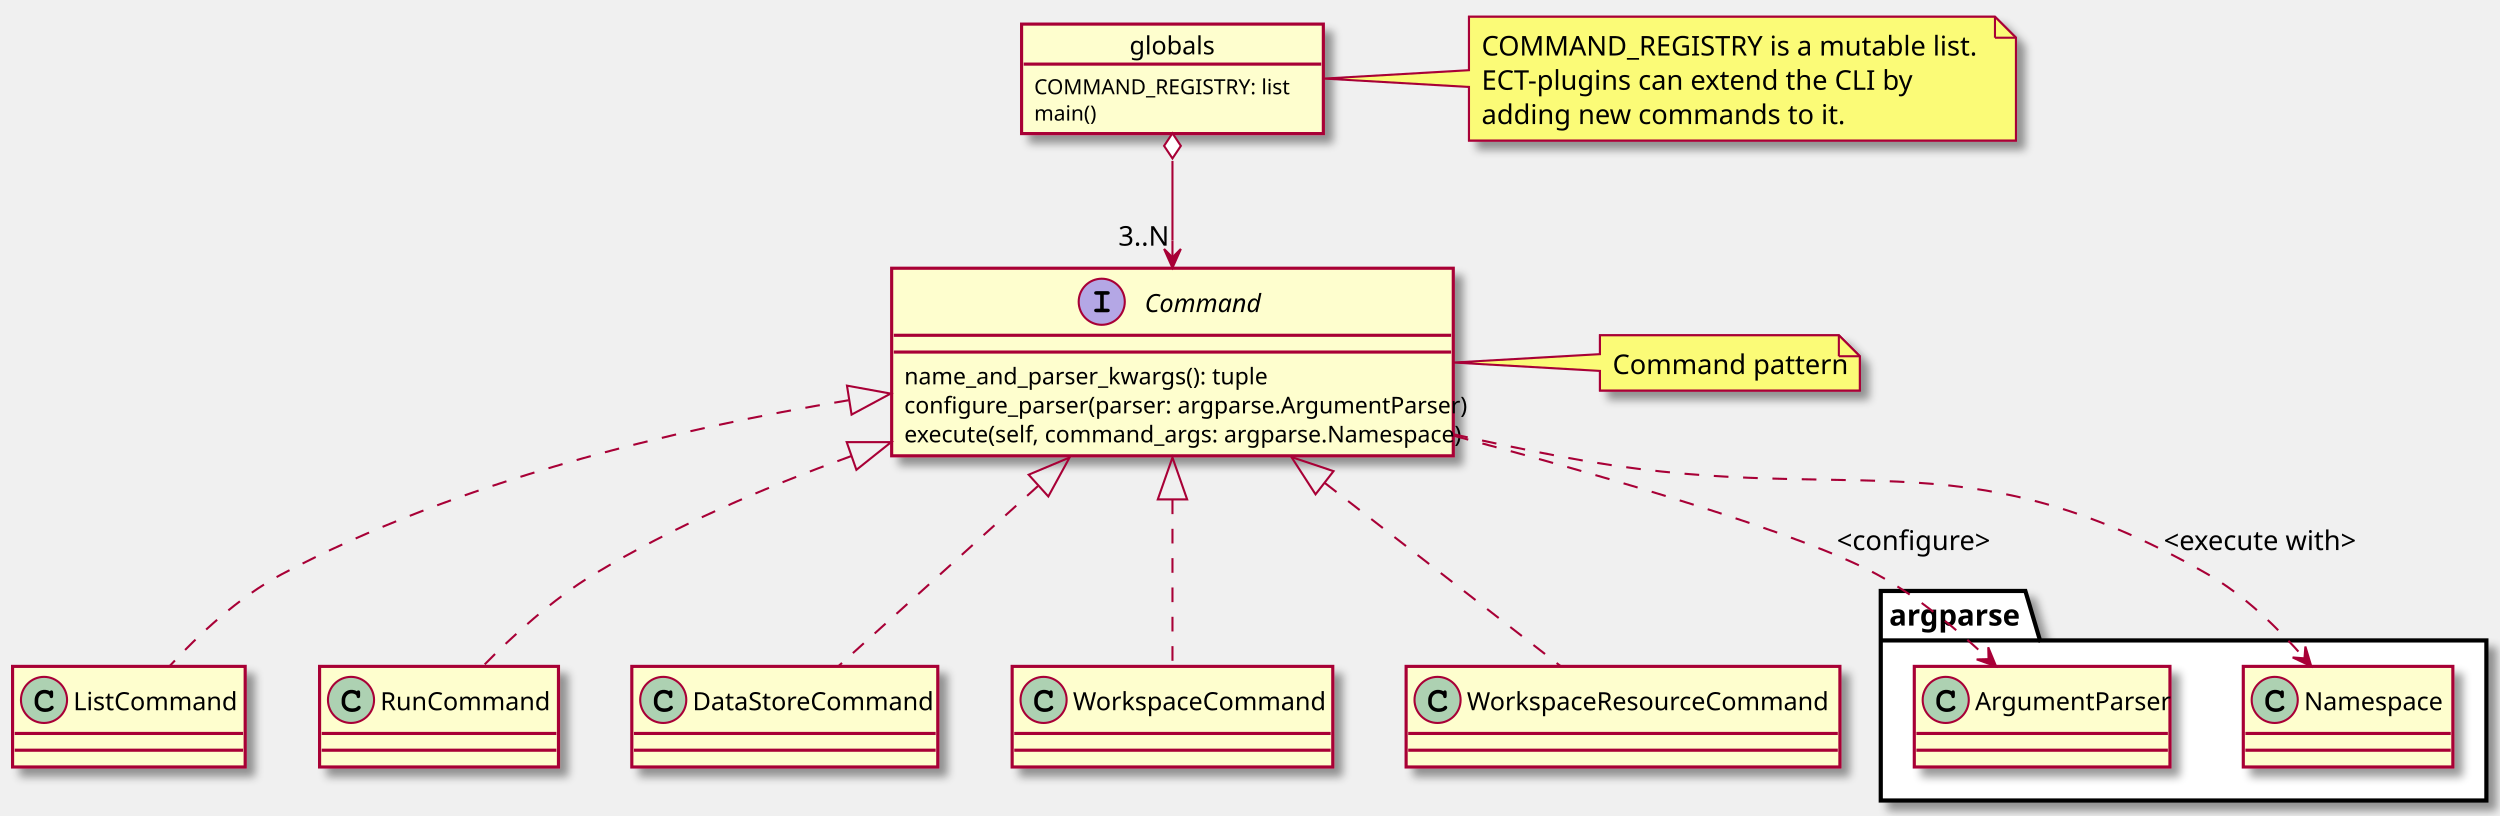
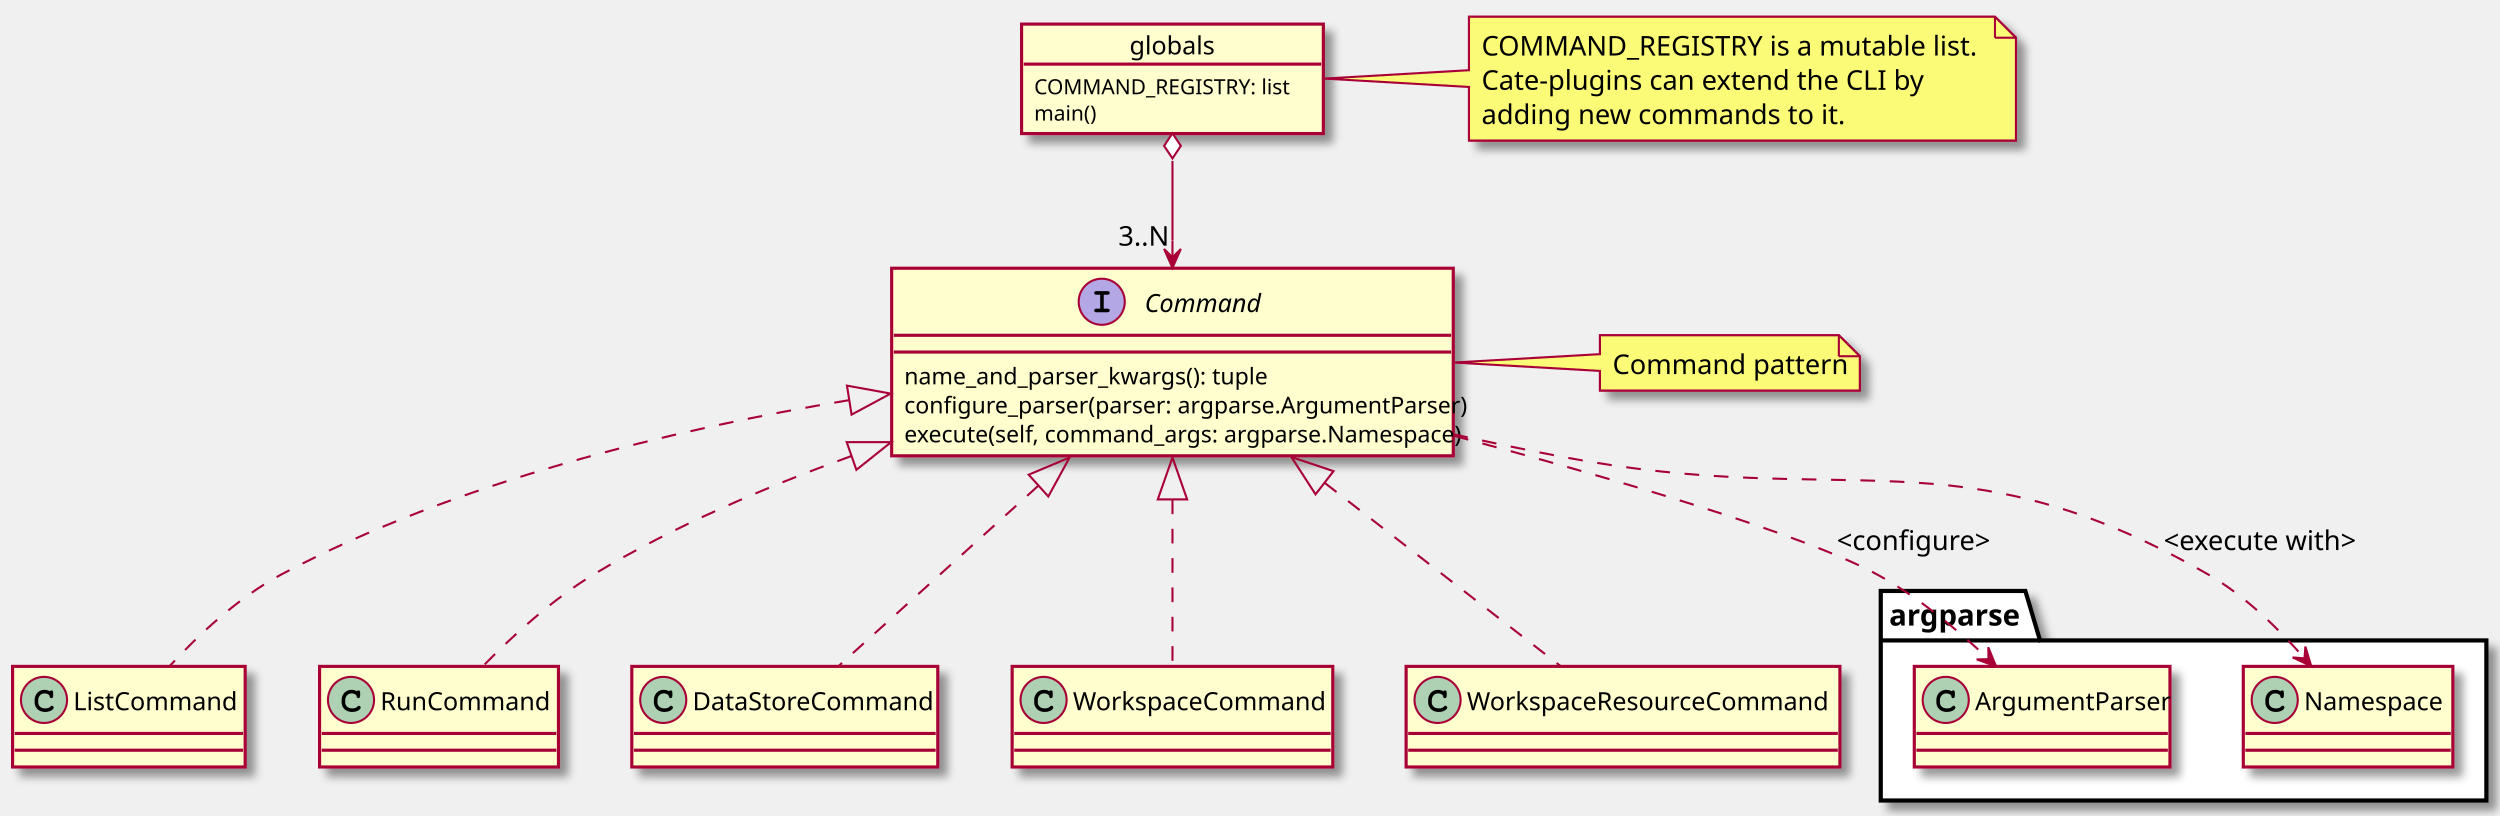
<svg xmlns="http://www.w3.org/2000/svg" height="389px" style="width:1193px;height:389px;" version="1.1" viewBox="0 0 1193 389" width="1193px">
  <defs>
    <filter height="300%" id="f1" width="300%" x="-1" y="-1">
      <feGaussianBlur result="blurOut" stdDeviation="2.0" />
      <feColorMatrix in="blurOut" result="blurOut2" type="matrix" values="0 0 0 0 0 0 0 0 0 0 0 0 0 0 0 0 0 0 .4 0" />
      <feOffset dx="4.0" dy="4.0" in="blurOut2" result="blurOut3" />
      <feBlend in="SourceGraphic" in2="blurOut3" mode="normal" />
    </filter>
  </defs>
  <g>
    <polygon fill="#FFFFFF" filter="url(#f1)" points="897.5,282,966.5,282,973.5,305.609,1186.5,305.609,1186.5,382,897.5,382,897.5,282" style="stroke: #000000; stroke-width: 2.0;" />
    <line style="stroke: #000000; stroke-width: 2.0;" x1="897.5" x2="973.5" y1="305.609" y2="305.609" />
    <text fill="#000000" font-family="sans-serif" font-size="14" font-weight="bold" lengthAdjust="spacingAndGlyphs" textLength="63" x="901.5" y="298.533">argparse</text>
    <rect fill="#FEFECE" filter="url(#f1)" height="48" style="stroke: #A80036; stroke-width: 1.5;" width="122" x="913.5" y="318" />
    <ellipse cx="928.5" cy="334" fill="#ADD1B2" rx="11" ry="11" style="stroke: #A80036; stroke-width: 1.0;" />
    <path d="M931.266,329.875 Q931.422,329.656 931.609,329.547 Q931.797,329.438 932.016,329.438 Q932.391,329.438 932.625,329.695 Q932.859,329.953 932.859,330.562 L932.859,332.016 Q932.859,332.625 932.625,332.891 Q932.391,333.156 932.016,333.156 Q931.672,333.156 931.469,332.953 Q931.266,332.766 931.156,332.25 Q931.109,331.891 930.922,331.703 Q930.594,331.328 929.984,331.109 Q929.375,330.891 928.75,330.891 Q927.984,330.891 927.352,331.219 Q926.719,331.547 926.227,332.297 Q925.734,333.047 925.734,334.078 L925.734,335.172 Q925.734,336.406 926.625,337.227 Q927.516,338.047 929.109,338.047 Q930.047,338.047 930.703,337.797 Q931.094,337.641 931.516,337.203 Q931.781,336.938 931.93,336.859 Q932.078,336.781 932.281,336.781 Q932.609,336.781 932.867,337.039 Q933.125,337.297 933.125,337.641 Q933.125,337.984 932.781,338.391 Q932.281,338.969 931.484,339.297 Q930.406,339.75 929.109,339.75 Q927.594,339.75 926.391,339.125 Q925.406,338.625 924.719,337.555 Q924.031,336.484 924.031,335.203 L924.031,334.047 Q924.031,332.719 924.648,331.57 Q925.266,330.422 926.359,329.805 Q927.453,329.188 928.688,329.188 Q929.422,329.188 930.07,329.352 Q930.719,329.516 931.266,329.875 Z " />
    <text fill="#000000" font-family="sans-serif" font-size="12" lengthAdjust="spacingAndGlyphs" textLength="90" x="942.5" y="338.91">ArgumentParser</text>
    <line style="stroke: #A80036; stroke-width: 1.5;" x1="914.5" x2="1034.5" y1="350" y2="350" />
    <line style="stroke: #A80036; stroke-width: 1.5;" x1="914.5" x2="1034.5" y1="358" y2="358" />
    <rect fill="#FEFECE" filter="url(#f1)" height="48" style="stroke: #A80036; stroke-width: 1.5;" width="100" x="1070.5" y="318" />
    <ellipse cx="1085.5" cy="334" fill="#ADD1B2" rx="11" ry="11" style="stroke: #A80036; stroke-width: 1.0;" />
    <path d="M1088.266,329.875 Q1088.422,329.656 1088.609,329.547 Q1088.797,329.438 1089.016,329.438 Q1089.391,329.438 1089.625,329.695 Q1089.859,329.953 1089.859,330.562 L1089.859,332.016 Q1089.859,332.625 1089.625,332.891 Q1089.391,333.156 1089.016,333.156 Q1088.672,333.156 1088.469,332.953 Q1088.266,332.766 1088.156,332.25 Q1088.109,331.891 1087.922,331.703 Q1087.594,331.328 1086.984,331.109 Q1086.375,330.891 1085.75,330.891 Q1084.984,330.891 1084.352,331.219 Q1083.719,331.547 1083.227,332.297 Q1082.734,333.047 1082.734,334.078 L1082.734,335.172 Q1082.734,336.406 1083.625,337.227 Q1084.516,338.047 1086.109,338.047 Q1087.047,338.047 1087.703,337.797 Q1088.094,337.641 1088.516,337.203 Q1088.781,336.938 1088.93,336.859 Q1089.078,336.781 1089.281,336.781 Q1089.609,336.781 1089.867,337.039 Q1090.125,337.297 1090.125,337.641 Q1090.125,337.984 1089.781,338.391 Q1089.281,338.969 1088.484,339.297 Q1087.406,339.75 1086.109,339.75 Q1084.594,339.75 1083.391,339.125 Q1082.406,338.625 1081.719,337.555 Q1081.031,336.484 1081.031,335.203 L1081.031,334.047 Q1081.031,332.719 1081.648,331.57 Q1082.266,330.422 1083.359,329.805 Q1084.453,329.188 1085.688,329.188 Q1086.422,329.188 1087.07,329.352 Q1087.719,329.516 1088.266,329.875 Z " />
    <text fill="#000000" font-family="sans-serif" font-size="12" lengthAdjust="spacingAndGlyphs" textLength="68" x="1099.5" y="338.91">Namespace</text>
    <line style="stroke: #A80036; stroke-width: 1.5;" x1="1071.5" x2="1169.5" y1="350" y2="350" />
    <line style="stroke: #A80036; stroke-width: 1.5;" x1="1071.5" x2="1169.5" y1="358" y2="358" />
    <rect fill="#FEFECE" filter="url(#f1)" height="89.508" style="stroke: #A80036; stroke-width: 1.5;" width="268" x="425.5" y="128" />
    <ellipse cx="525.75" cy="144" fill="#B4A7E5" rx="11" ry="11" style="stroke: #A80036; stroke-width: 1.0;" />
    <path d="M526.703,140.641 L526.703,147.297 L528.422,147.297 Q529.031,147.297 529.297,147.531 Q529.562,147.766 529.562,148.156 Q529.562,148.531 529.297,148.766 Q529.031,149 528.422,149 L523.281,149 Q522.672,149 522.406,148.766 Q522.141,148.531 522.141,148.141 Q522.141,147.766 522.406,147.531 Q522.672,147.297 523.281,147.297 L525,147.297 L525,140.641 L523.281,140.641 Q522.672,140.641 522.406,140.406 Q522.141,140.172 522.141,139.781 Q522.141,139.406 522.406,139.172 Q522.672,138.938 523.281,138.938 L528.422,138.938 Q529.031,138.938 529.297,139.172 Q529.562,139.406 529.562,139.781 Q529.562,140.172 529.297,140.406 Q529.031,140.641 528.422,140.641 L526.703,140.641 Z " />
    <text fill="#000000" font-family="sans-serif" font-size="12" font-style="italic" lengthAdjust="spacingAndGlyphs" textLength="59" x="546.25" y="148.91">Command</text>
    <line style="stroke: #A80036; stroke-width: 1.5;" x1="426.5" x2="692.5" y1="160" y2="160" />
    <line style="stroke: #A80036; stroke-width: 1.5;" x1="426.5" x2="692.5" y1="168" y2="168" />
    <text fill="#000000" font-family="sans-serif" font-size="11" lengthAdjust="spacingAndGlyphs" textLength="168" x="431.5" y="183.419">name_and_parser_kwargs(): tuple</text>
    <text fill="#000000" font-family="sans-serif" font-size="11" lengthAdjust="spacingAndGlyphs" textLength="256" x="431.5" y="197.255">configure_parser(parser: argparse.ArgumentParser)</text>
    <text fill="#000000" font-family="sans-serif" font-size="11" lengthAdjust="spacingAndGlyphs" textLength="255" x="431.5" y="211.091">execute(self, command_args: argparse.Namespace)</text>
    <rect fill="#FEFECE" filter="url(#f1)" height="48" style="stroke: #A80036; stroke-width: 1.5;" width="111" x="6" y="318" />
    <ellipse cx="21" cy="334" fill="#ADD1B2" rx="11" ry="11" style="stroke: #A80036; stroke-width: 1.0;" />
    <path d="M23.766,329.875 Q23.922,329.656 24.109,329.547 Q24.297,329.438 24.516,329.438 Q24.891,329.438 25.125,329.695 Q25.359,329.953 25.359,330.562 L25.359,332.016 Q25.359,332.625 25.125,332.891 Q24.891,333.156 24.516,333.156 Q24.172,333.156 23.969,332.953 Q23.766,332.766 23.656,332.25 Q23.609,331.891 23.422,331.703 Q23.094,331.328 22.484,331.109 Q21.875,330.891 21.25,330.891 Q20.484,330.891 19.852,331.219 Q19.219,331.547 18.727,332.297 Q18.234,333.047 18.234,334.078 L18.234,335.172 Q18.234,336.406 19.125,337.227 Q20.016,338.047 21.609,338.047 Q22.547,338.047 23.203,337.797 Q23.594,337.641 24.016,337.203 Q24.281,336.938 24.43,336.859 Q24.578,336.781 24.781,336.781 Q25.109,336.781 25.367,337.039 Q25.625,337.297 25.625,337.641 Q25.625,337.984 25.281,338.391 Q24.781,338.969 23.984,339.297 Q22.906,339.75 21.609,339.75 Q20.094,339.75 18.891,339.125 Q17.906,338.625 17.219,337.555 Q16.531,336.484 16.531,335.203 L16.531,334.047 Q16.531,332.719 17.148,331.57 Q17.766,330.422 18.859,329.805 Q19.953,329.188 21.188,329.188 Q21.922,329.188 22.57,329.352 Q23.219,329.516 23.766,329.875 Z " />
    <text fill="#000000" font-family="sans-serif" font-size="12" lengthAdjust="spacingAndGlyphs" textLength="79" x="35" y="338.91">ListCommand</text>
    <line style="stroke: #A80036; stroke-width: 1.5;" x1="7" x2="116" y1="350" y2="350" />
    <line style="stroke: #A80036; stroke-width: 1.5;" x1="7" x2="116" y1="358" y2="358" />
    <rect fill="#FEFECE" filter="url(#f1)" height="48" style="stroke: #A80036; stroke-width: 1.5;" width="114" x="152.5" y="318" />
    <ellipse cx="167.5" cy="334" fill="#ADD1B2" rx="11" ry="11" style="stroke: #A80036; stroke-width: 1.0;" />
    <path d="M170.266,329.875 Q170.422,329.656 170.609,329.547 Q170.797,329.438 171.016,329.438 Q171.391,329.438 171.625,329.695 Q171.859,329.953 171.859,330.562 L171.859,332.016 Q171.859,332.625 171.625,332.891 Q171.391,333.156 171.016,333.156 Q170.672,333.156 170.469,332.953 Q170.266,332.766 170.156,332.25 Q170.109,331.891 169.922,331.703 Q169.594,331.328 168.984,331.109 Q168.375,330.891 167.75,330.891 Q166.984,330.891 166.352,331.219 Q165.719,331.547 165.227,332.297 Q164.734,333.047 164.734,334.078 L164.734,335.172 Q164.734,336.406 165.625,337.227 Q166.516,338.047 168.109,338.047 Q169.047,338.047 169.703,337.797 Q170.094,337.641 170.516,337.203 Q170.781,336.938 170.93,336.859 Q171.078,336.781 171.281,336.781 Q171.609,336.781 171.867,337.039 Q172.125,337.297 172.125,337.641 Q172.125,337.984 171.781,338.391 Q171.281,338.969 170.484,339.297 Q169.406,339.75 168.109,339.75 Q166.594,339.75 165.391,339.125 Q164.406,338.625 163.719,337.555 Q163.031,336.484 163.031,335.203 L163.031,334.047 Q163.031,332.719 163.648,331.57 Q164.266,330.422 165.359,329.805 Q166.453,329.188 167.688,329.188 Q168.422,329.188 169.07,329.352 Q169.719,329.516 170.266,329.875 Z " />
    <text fill="#000000" font-family="sans-serif" font-size="12" lengthAdjust="spacingAndGlyphs" textLength="82" x="181.5" y="338.91">RunCommand</text>
    <line style="stroke: #A80036; stroke-width: 1.5;" x1="153.5" x2="265.5" y1="350" y2="350" />
    <line style="stroke: #A80036; stroke-width: 1.5;" x1="153.5" x2="265.5" y1="358" y2="358" />
    <rect fill="#FEFECE" filter="url(#f1)" height="48" style="stroke: #A80036; stroke-width: 1.5;" width="146" x="301.5" y="318" />
    <ellipse cx="316.5" cy="334" fill="#ADD1B2" rx="11" ry="11" style="stroke: #A80036; stroke-width: 1.0;" />
    <path d="M319.266,329.875 Q319.422,329.656 319.609,329.547 Q319.797,329.438 320.016,329.438 Q320.391,329.438 320.625,329.695 Q320.859,329.953 320.859,330.562 L320.859,332.016 Q320.859,332.625 320.625,332.891 Q320.391,333.156 320.016,333.156 Q319.672,333.156 319.469,332.953 Q319.266,332.766 319.156,332.25 Q319.109,331.891 318.922,331.703 Q318.594,331.328 317.984,331.109 Q317.375,330.891 316.75,330.891 Q315.984,330.891 315.352,331.219 Q314.719,331.547 314.227,332.297 Q313.734,333.047 313.734,334.078 L313.734,335.172 Q313.734,336.406 314.625,337.227 Q315.516,338.047 317.109,338.047 Q318.047,338.047 318.703,337.797 Q319.094,337.641 319.516,337.203 Q319.781,336.938 319.93,336.859 Q320.078,336.781 320.281,336.781 Q320.609,336.781 320.867,337.039 Q321.125,337.297 321.125,337.641 Q321.125,337.984 320.781,338.391 Q320.281,338.969 319.484,339.297 Q318.406,339.75 317.109,339.75 Q315.594,339.75 314.391,339.125 Q313.406,338.625 312.719,337.555 Q312.031,336.484 312.031,335.203 L312.031,334.047 Q312.031,332.719 312.648,331.57 Q313.266,330.422 314.359,329.805 Q315.453,329.188 316.688,329.188 Q317.422,329.188 318.07,329.352 Q318.719,329.516 319.266,329.875 Z " />
    <text fill="#000000" font-family="sans-serif" font-size="12" lengthAdjust="spacingAndGlyphs" textLength="114" x="330.5" y="338.91">DataStoreCommand</text>
    <line style="stroke: #A80036; stroke-width: 1.5;" x1="302.5" x2="446.5" y1="350" y2="350" />
    <line style="stroke: #A80036; stroke-width: 1.5;" x1="302.5" x2="446.5" y1="358" y2="358" />
    <rect fill="#FEFECE" filter="url(#f1)" height="48" style="stroke: #A80036; stroke-width: 1.5;" width="153" x="483" y="318" />
    <ellipse cx="498" cy="334" fill="#ADD1B2" rx="11" ry="11" style="stroke: #A80036; stroke-width: 1.0;" />
    <path d="M500.766,329.875 Q500.922,329.656 501.109,329.547 Q501.297,329.438 501.516,329.438 Q501.891,329.438 502.125,329.695 Q502.359,329.953 502.359,330.562 L502.359,332.016 Q502.359,332.625 502.125,332.891 Q501.891,333.156 501.516,333.156 Q501.172,333.156 500.969,332.953 Q500.766,332.766 500.656,332.25 Q500.609,331.891 500.422,331.703 Q500.094,331.328 499.484,331.109 Q498.875,330.891 498.25,330.891 Q497.484,330.891 496.852,331.219 Q496.219,331.547 495.727,332.297 Q495.234,333.047 495.234,334.078 L495.234,335.172 Q495.234,336.406 496.125,337.227 Q497.016,338.047 498.609,338.047 Q499.547,338.047 500.203,337.797 Q500.594,337.641 501.016,337.203 Q501.281,336.938 501.43,336.859 Q501.578,336.781 501.781,336.781 Q502.109,336.781 502.367,337.039 Q502.625,337.297 502.625,337.641 Q502.625,337.984 502.281,338.391 Q501.781,338.969 500.984,339.297 Q499.906,339.75 498.609,339.75 Q497.094,339.75 495.891,339.125 Q494.906,338.625 494.219,337.555 Q493.531,336.484 493.531,335.203 L493.531,334.047 Q493.531,332.719 494.148,331.57 Q494.766,330.422 495.859,329.805 Q496.953,329.188 498.188,329.188 Q498.922,329.188 499.57,329.352 Q500.219,329.516 500.766,329.875 Z " />
    <text fill="#000000" font-family="sans-serif" font-size="12" lengthAdjust="spacingAndGlyphs" textLength="121" x="512" y="338.91">WorkspaceCommand</text>
    <line style="stroke: #A80036; stroke-width: 1.5;" x1="484" x2="635" y1="350" y2="350" />
    <line style="stroke: #A80036; stroke-width: 1.5;" x1="484" x2="635" y1="358" y2="358" />
    <rect fill="#FEFECE" filter="url(#f1)" height="48" style="stroke: #A80036; stroke-width: 1.5;" width="207" x="671" y="318" />
    <ellipse cx="686" cy="334" fill="#ADD1B2" rx="11" ry="11" style="stroke: #A80036; stroke-width: 1.0;" />
    <path d="M688.766,329.875 Q688.922,329.656 689.109,329.547 Q689.297,329.438 689.516,329.438 Q689.891,329.438 690.125,329.695 Q690.359,329.953 690.359,330.562 L690.359,332.016 Q690.359,332.625 690.125,332.891 Q689.891,333.156 689.516,333.156 Q689.172,333.156 688.969,332.953 Q688.766,332.766 688.656,332.25 Q688.609,331.891 688.422,331.703 Q688.094,331.328 687.484,331.109 Q686.875,330.891 686.25,330.891 Q685.484,330.891 684.852,331.219 Q684.219,331.547 683.727,332.297 Q683.234,333.047 683.234,334.078 L683.234,335.172 Q683.234,336.406 684.125,337.227 Q685.016,338.047 686.609,338.047 Q687.547,338.047 688.203,337.797 Q688.594,337.641 689.016,337.203 Q689.281,336.938 689.43,336.859 Q689.578,336.781 689.781,336.781 Q690.109,336.781 690.367,337.039 Q690.625,337.297 690.625,337.641 Q690.625,337.984 690.281,338.391 Q689.781,338.969 688.984,339.297 Q687.906,339.75 686.609,339.75 Q685.094,339.75 683.891,339.125 Q682.906,338.625 682.219,337.555 Q681.531,336.484 681.531,335.203 L681.531,334.047 Q681.531,332.719 682.148,331.57 Q682.766,330.422 683.859,329.805 Q684.953,329.188 686.188,329.188 Q686.922,329.188 687.57,329.352 Q688.219,329.516 688.766,329.875 Z " />
    <text fill="#000000" font-family="sans-serif" font-size="12" lengthAdjust="spacingAndGlyphs" textLength="175" x="700" y="338.91">WorkspaceResourceCommand</text>
    <line style="stroke: #A80036; stroke-width: 1.5;" x1="672" x2="877" y1="350" y2="350" />
    <line style="stroke: #A80036; stroke-width: 1.5;" x1="672" x2="877" y1="358" y2="358" />
    <polygon fill="#FBFB77" filter="url(#f1)" points="763.5,160,763.5,186.352,887.5,186.352,887.5,170,877.5,160,763.5,160" style="stroke: #A80036; stroke-width: 1.0;" />
    <polygon fill="#FBFB77" points="763.5,160,763.5,169,693.539,173,763.5,177,763.5,186.352,887.5,186.352,887.5,170,877.5,160,763.5,160" style="stroke: #A80036; stroke-width: 1.0;" />
    <line style="stroke: #A80036; stroke-width: 1.0;" x1="877.5" x2="877.5" y1="160" y2="170" />
    <line style="stroke: #A80036; stroke-width: 1.0;" x1="887.5" x2="877.5" y1="170" y2="170" />
    <text fill="#000000" font-family="sans-serif" font-size="13" lengthAdjust="spacingAndGlyphs" textLength="103" x="769.5" y="178.495">Command pattern</text>
    <rect fill="#FEFECE" filter="url(#f1)" height="52.25" style="stroke: #A80036; stroke-width: 1.5;" width="144" x="487.5" y="11.5" />
    <text fill="#000000" font-family="sans-serif" font-size="12" lengthAdjust="spacingAndGlyphs" textLength="41" x="539" y="25.957">globals</text>
    <line style="stroke: #A80036; stroke-width: 1.5;" x1="488.5" x2="630.5" y1="30.594" y2="30.594" />
    <text fill="#000000" font-family="sans-serif" font-size="10" lengthAdjust="spacingAndGlyphs" textLength="132" x="493.5" y="44.975">COMMAND_REGISTRY: list</text>
    <text fill="#000000" font-family="sans-serif" font-size="10" lengthAdjust="spacingAndGlyphs" textLength="30" x="493.5" y="57.553">main()</text>
    <polygon fill="#FBFB77" filter="url(#f1)" points="701,8,701,67.055,962,67.055,962,18,952,8,701,8" style="stroke: #A80036; stroke-width: 1.0;" />
    <polygon fill="#FBFB77" points="701,8,701,33.5,631.75,37.5,701,41.5,701,67.055,962,67.055,962,18,952,8,701,8" style="stroke: #A80036; stroke-width: 1.0;" />
    <line style="stroke: #A80036; stroke-width: 1.0;" x1="952" x2="952" y1="8" y2="18" />
    <line style="stroke: #A80036; stroke-width: 1.0;" x1="962" x2="952" y1="18" y2="18" />
    <text fill="#000000" font-family="sans-serif" font-size="13" lengthAdjust="spacingAndGlyphs" textLength="240" x="707" y="26.495">COMMAND_REGISTRY is a mutable list.</text>
-     <text fill="#000000" font-family="sans-serif" font-size="13" lengthAdjust="spacingAndGlyphs" textLength="201" x="707" y="42.847">ECT-plugins can extend the CLI by</text>
+     <text fill="#000000" font-family="sans-serif" font-size="13" lengthAdjust="spacingAndGlyphs" textLength="201" x="707" y="42.847">Cate-plugins can extend the CLI by</text>
    <text fill="#000000" font-family="sans-serif" font-size="13" lengthAdjust="spacingAndGlyphs" textLength="163" x="707" y="59.198">adding new commands to it.</text>
    <path d="M405.011,190.987 C321.282,204.853 218.14,229.727 134.5,274 C113.823,284.945 94.513,303.17 80.953,317.851 " fill="none" style="stroke: #A80036; stroke-width: 1.0; stroke-dasharray: 7.0,7.0;" />
    <polygon fill="none" points="404.18,184.031,425.029,187.818,406.369,197.859,404.18,184.031" style="stroke: #A80036; stroke-width: 1.0;" />
    <path d="M406.139,217.671 C364.836,232.568 321.189,251.321 283.5,274 C263.75,285.884 244.548,303.504 230.655,317.692 " fill="none" style="stroke: #A80036; stroke-width: 1.0; stroke-dasharray: 7.0,7.0;" />
    <polygon fill="none" points="404.048,210.987,425.237,210.99,408.67,224.201,404.048,210.987" style="stroke: #A80036; stroke-width: 1.0;" />
    <path d="M495.334,231.923 C462.621,261.453 424.674,295.708 400.162,317.835 " fill="none" style="stroke: #A80036; stroke-width: 1.0; stroke-dasharray: 7.0,7.0;" />
    <polygon fill="none" points="490.873,226.52,510.409,218.314,500.254,236.912,490.873,226.52" style="stroke: #A80036; stroke-width: 1.0;" />
    <path d="M559.5,238.341 C559.5,266.198 559.5,297.061 559.5,317.602 " fill="none" style="stroke: #A80036; stroke-width: 1.0; stroke-dasharray: 7.0,7.0;" />
    <polygon fill="none" points="552.5,238.315,559.5,218.314,566.5,238.314,552.5,238.315" style="stroke: #A80036; stroke-width: 1.0;" />
    <path d="M632.25,230.508 C670.639,260.326 715.651,295.29 744.597,317.773 " fill="none" style="stroke: #A80036; stroke-width: 1.0; stroke-dasharray: 7.0,7.0;" />
    <polygon fill="none" points="627.771,235.893,616.27,218.096,636.359,224.836,627.771,235.893" style="stroke: #A80036; stroke-width: 1.0;" />
    <path d="M693.889,207.958 C771.281,228.685 860.044,254.799 895.5,274 C915.014,284.568 934.071,300.515 948.577,314.2 " fill="none" style="stroke: #A80036; stroke-width: 1.0; stroke-dasharray: 7.0,7.0;" />
    <polygon fill="#A80036" points="952.545,317.994,948.803,308.884,948.931,314.539,943.275,314.667,952.545,317.994" style="stroke: #A80036; stroke-width: 1.0;" />
    <text fill="#000000" font-family="sans-serif" font-size="13" lengthAdjust="spacingAndGlyphs" textLength="68" x="876.5" y="262.495">&lt;configure&gt;</text>
    <path d="M693.554,207.211 C710.979,211.087 728.63,214.795 745.5,218 C882.188,243.971 932.75,204.882 1053.5,274 C1071.25,284.159 1087.56,300.25 1099.64,314.117 " fill="none" style="stroke: #A80036; stroke-width: 1.0; stroke-dasharray: 7.0,7.0;" />
    <polygon fill="#A80036" points="1102.94,317.963,1100.126,308.524,1099.689,314.164,1094.049,313.726,1102.94,317.963" style="stroke: #A80036; stroke-width: 1.0;" />
    <text fill="#000000" font-family="sans-serif" font-size="13" lengthAdjust="spacingAndGlyphs" textLength="89" x="1032.5" y="262.495">&lt;execute with&gt;</text>
    <path d="M559.5,76.802 C559.5,88.623 559.5,101.907 559.5,114.716 " fill="none" style="stroke: #A80036; stroke-width: 1.0;" />
    <polygon fill="#A80036" points="559.5,127.811,563.5,118.811,559.5,122.811,555.5,118.811,559.5,127.811" style="stroke: #A80036; stroke-width: 1.0;" />
    <line style="stroke: #A80036; stroke-width: 1.0;" x1="559.5" x2="559.5" y1="122.811" y2="114.811" />
    <polygon fill="#FFFFFF" points="559.5,63.61,555.5,69.61,559.5,75.61,563.5,69.61,559.5,63.61" style="stroke: #A80036; stroke-width: 1.0;" />
    <text fill="#000000" font-family="sans-serif" font-size="13" lengthAdjust="spacingAndGlyphs" textLength="24" x="533.663" y="117.226">3..N</text>
  </g>
</svg>
